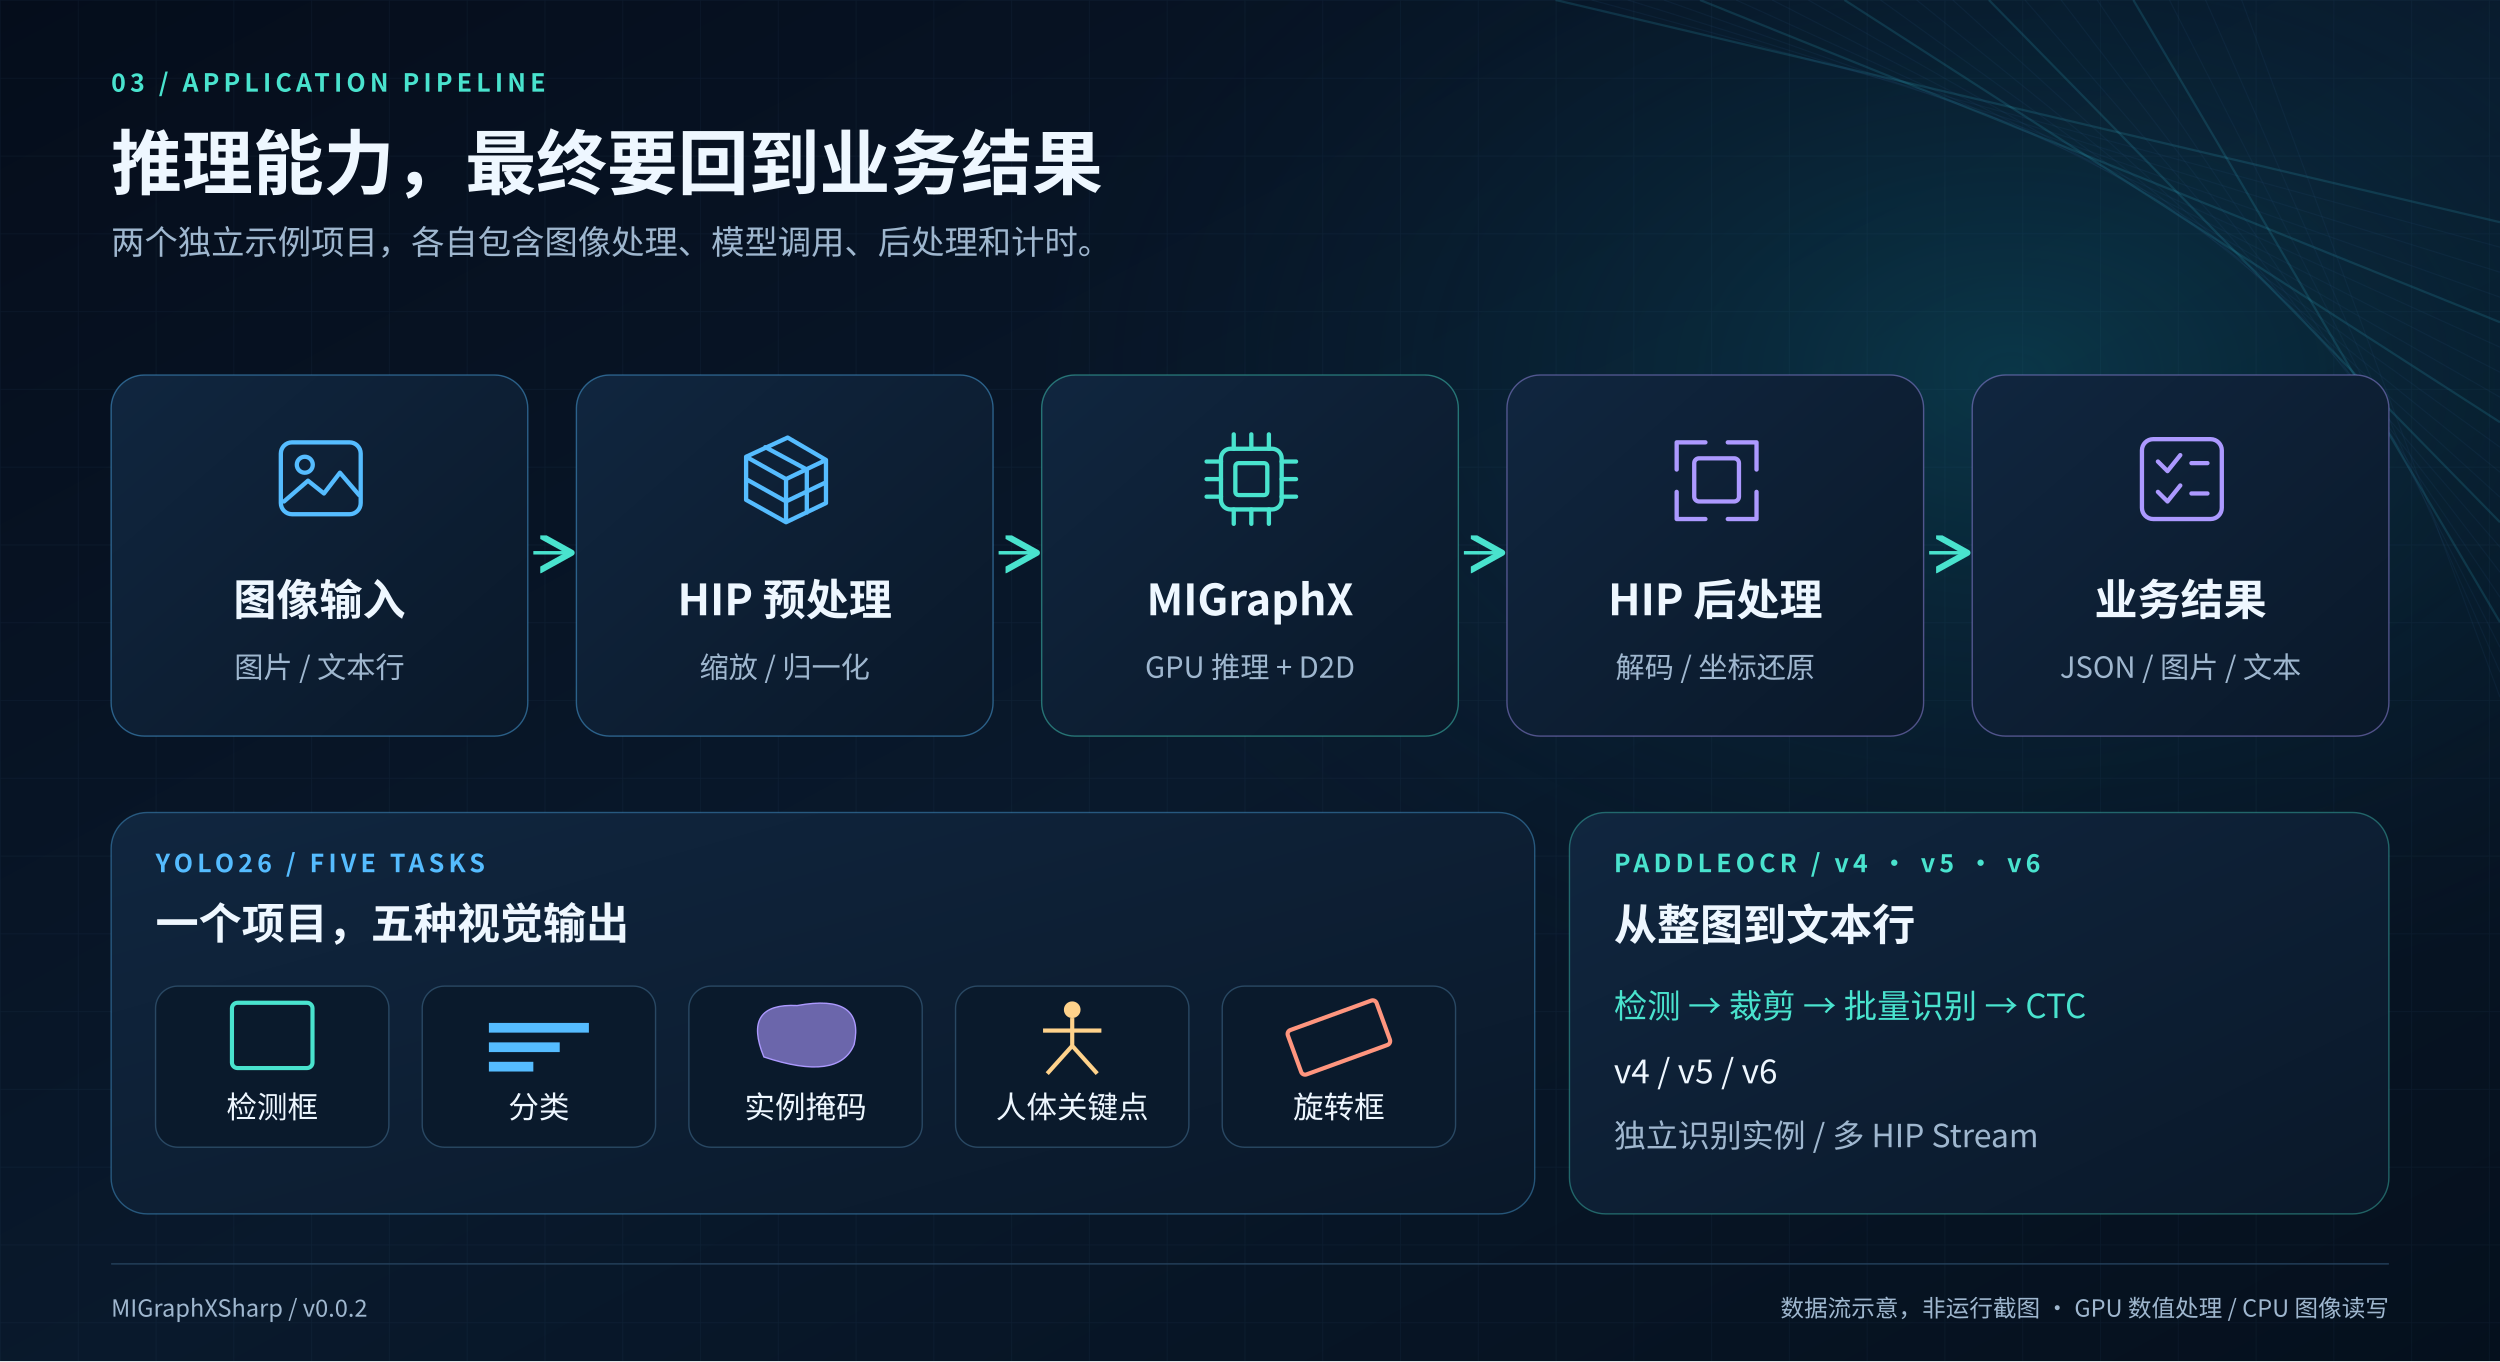
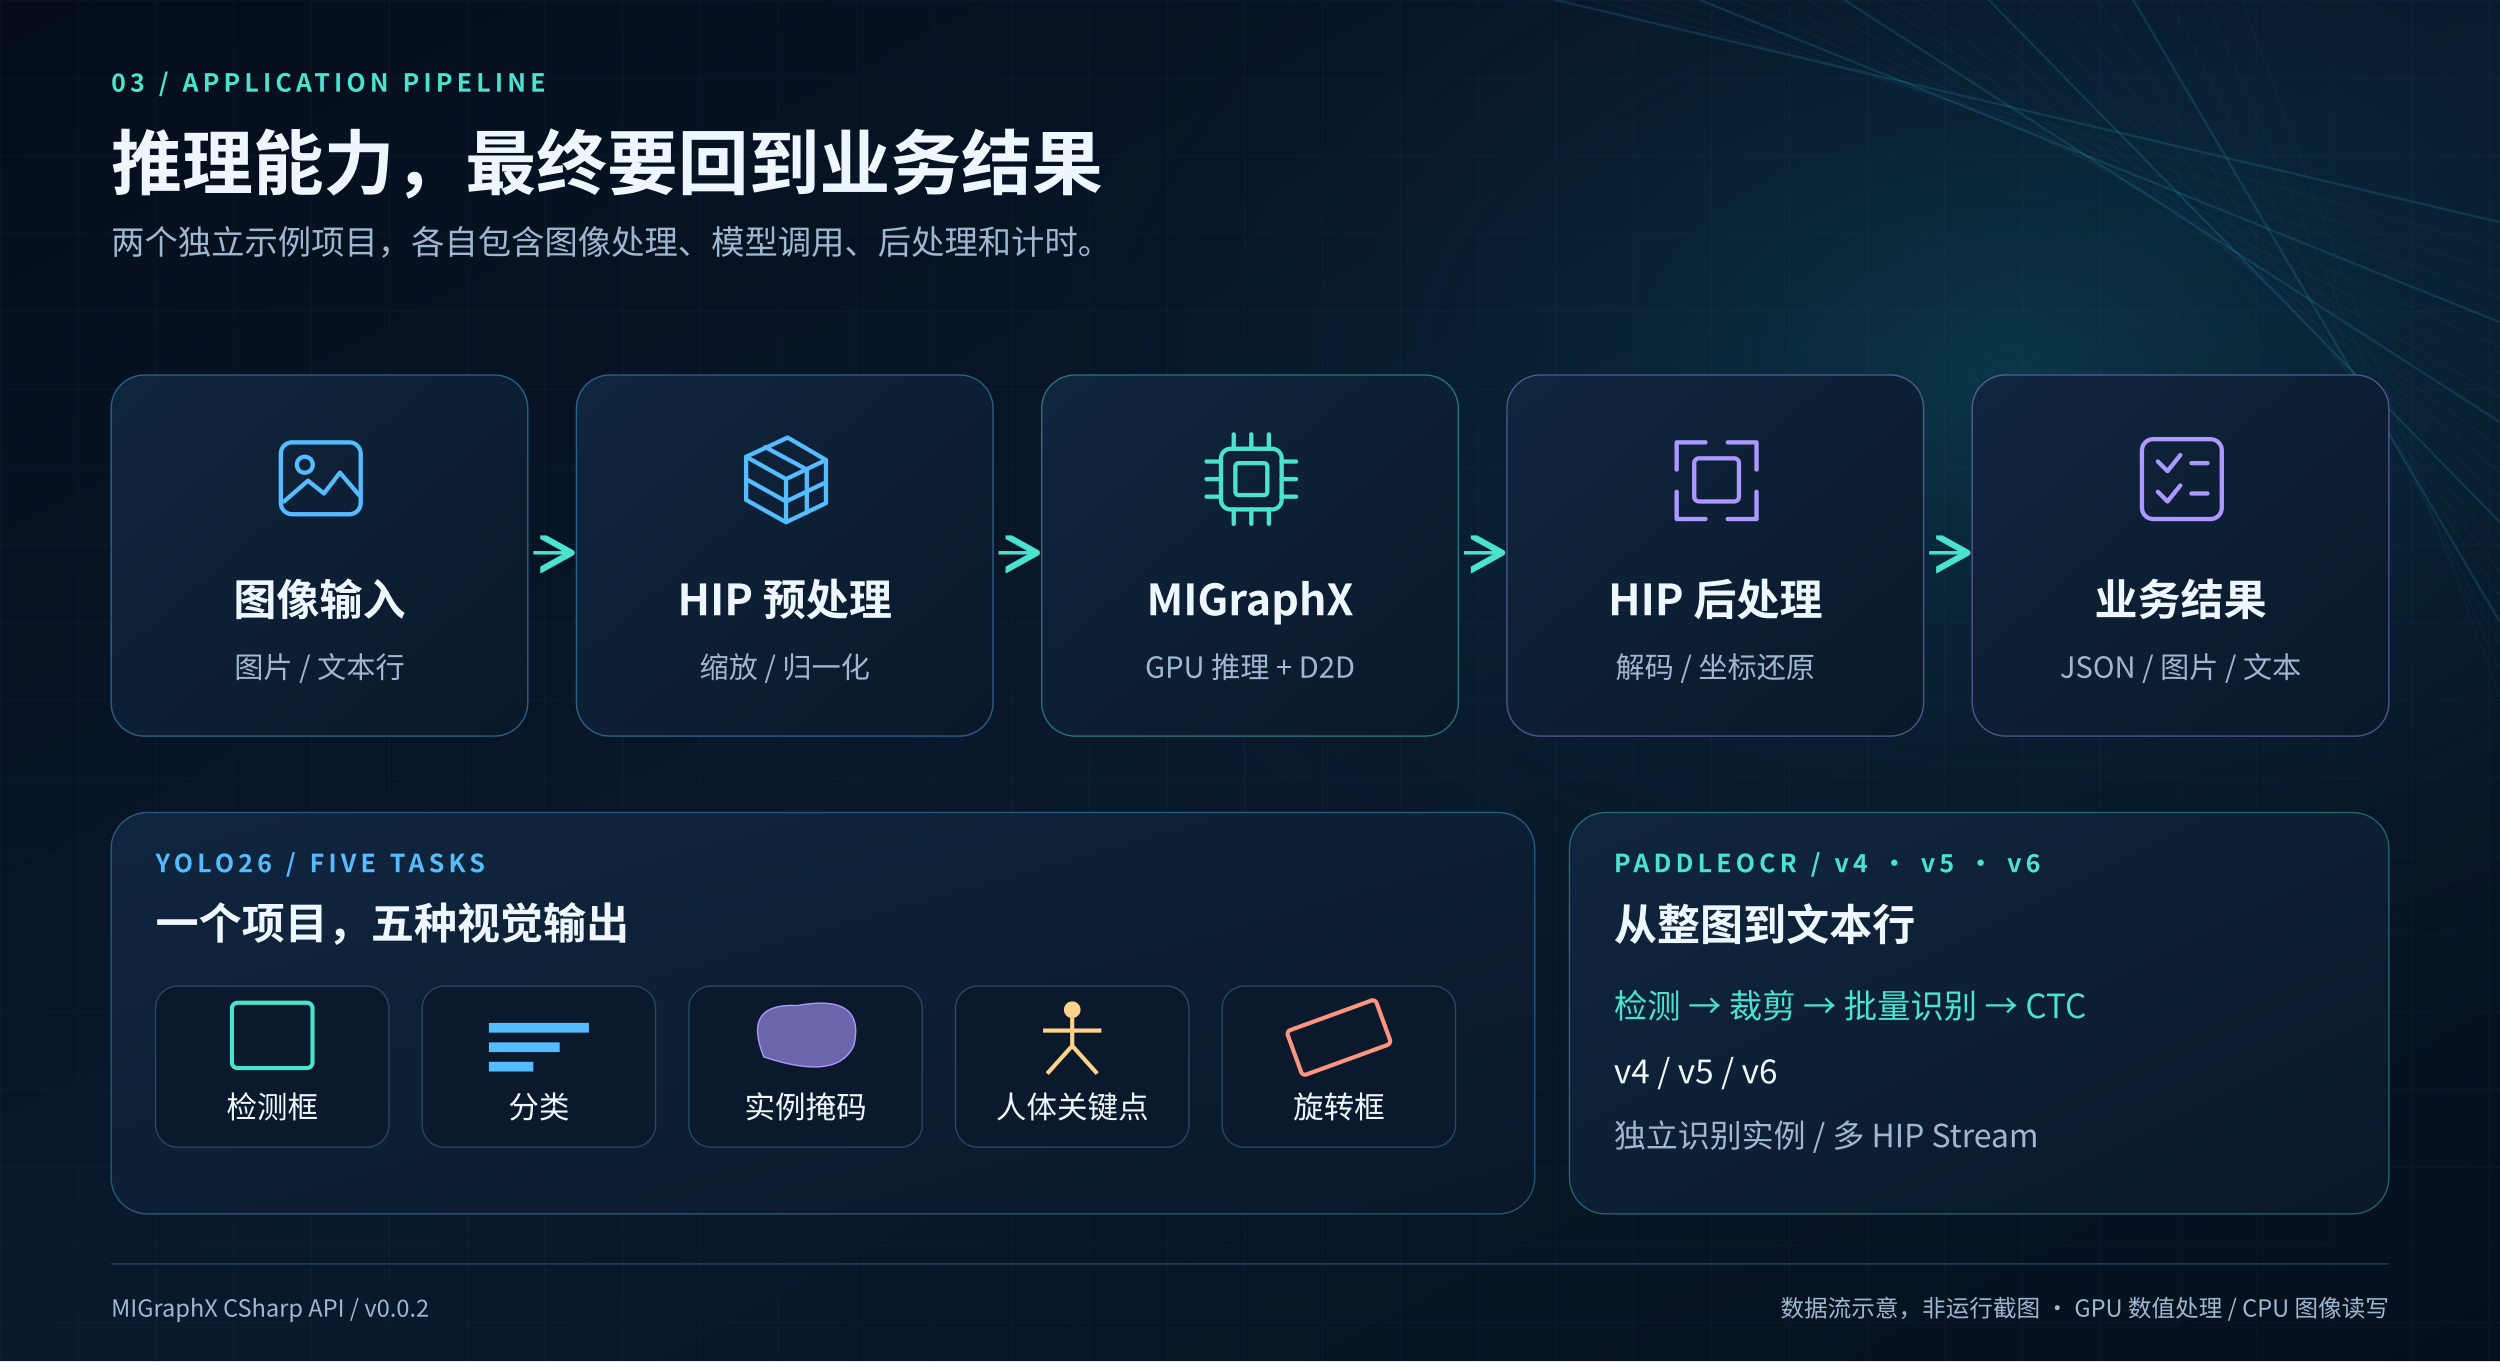
<svg xmlns="http://www.w3.org/2000/svg" width="1800" height="980" viewBox="0 0 1800 980" role="img" aria-labelledby="title desc">
  <defs>
    <linearGradient id="background" x1="0" y1="0" x2="1" y2="1">
      <stop stop-color="#050d1b" />
      <stop offset=".52" stop-color="#09192c" />
      <stop offset="1" stop-color="#05101d" />
    </linearGradient>
    <linearGradient id="card" x1="0" y1="0" x2="1" y2="1">
      <stop stop-color="#10263f" />
      <stop offset="1" stop-color="#0a1829" />
    </linearGradient>
    <linearGradient id="teal" x1="0" y1="0" x2="1" y2="0">
      <stop stop-color="#36b6eb" />
      <stop offset="1" stop-color="#64f1c5" />
    </linearGradient>
    <linearGradient id="purple" x1="0" y1="0" x2="1" y2="0">
      <stop stop-color="#7777ed" />
      <stop offset="1" stop-color="#c2a7ff" />
    </linearGradient>
    <linearGradient id="warm" x1="0" y1="0" x2="1" y2="0">
      <stop stop-color="#fe987a" />
      <stop offset="1" stop-color="#ffda96" />
    </linearGradient>
    <linearGradient id="chip" x1="0" y1="0" x2="1" y2="1">
      <stop stop-color="#1d657f" />
      <stop offset=".5" stop-color="#103856" />
      <stop offset="1" stop-color="#172f60" />
    </linearGradient>
    <radialGradient id="halo">
      <stop stop-color="#0d8694" stop-opacity=".27" />
      <stop offset="1" stop-color="#062c42" stop-opacity="0" />
    </radialGradient>
    <pattern id="grid" width="56" height="56" patternUnits="userSpaceOnUse">
      <path d="M56 0H0V56" fill="none" stroke="#77b9ef" stroke-opacity=".055" />
    </pattern>
    <filter id="glow" x="-100%" y="-100%" width="300%" height="300%">
      <feGaussianBlur stdDeviation="9" />
    </filter>
    <filter id="shadow" x="-30%" y="-50%" width="160%" height="220%">
      <feDropShadow dx="0" dy="18" stdDeviation="18" flood-color="#000817" flood-opacity=".7" />
    </filter>
    <marker id="arrow" markerWidth="12" markerHeight="12" refX="8" refY="5" orient="auto">
      <path d="M0 0L9 5L0 10" fill="none" stroke="#49e3ce" stroke-width="1.8" stroke-linecap="round" stroke-linejoin="round" />
    </marker>
    <marker id="purple-arrow" markerWidth="10" markerHeight="10" refX="8" refY="5" orient="auto">
      <path d="M0 0L9 5L0 10" fill="none" stroke="#ac99ff" stroke-width="1.8" stroke-linecap="round" stroke-linejoin="round" />
    </marker>
  </defs>
  <g font-family="Microsoft YaHei, Noto Sans CJK SC, Arial, sans-serif">
    <rect width="1800" height="980" fill="url(#background)" />
    <rect width="1800" height="980" fill="url(#grid)" />
    <ellipse cx="1450" cy="270" rx="720" ry="470" fill="url(#halo)" />
    <path d="M1120 0L1800 160" fill="none" stroke="#37c9e3" stroke-width="1.6" opacity=".15" />
    <path d="M1146 0L1800 178" fill="none" stroke="#234c77" stroke-width="0.8" opacity=".15" />
    <path d="M1172 0L1800 196" fill="none" stroke="#234c77" stroke-width="0.8" opacity=".15" />
    <path d="M1198 0L1800 214" fill="none" stroke="#234c77" stroke-width="0.8" opacity=".15" />
    <path d="M1224 0L1800 232" fill="none" stroke="#37c9e3" stroke-width="1.6" opacity=".15" />
    <path d="M1250 0L1800 250" fill="none" stroke="#234c77" stroke-width="0.8" opacity=".15" />
    <path d="M1276 0L1800 268" fill="none" stroke="#234c77" stroke-width="0.8" opacity=".15" />
    <path d="M1302 0L1800 286" fill="none" stroke="#234c77" stroke-width="0.8" opacity=".15" />
    <path d="M1328 0L1800 304" fill="none" stroke="#37c9e3" stroke-width="1.6" opacity=".15" />
    <path d="M1354 0L1800 322" fill="none" stroke="#234c77" stroke-width="0.8" opacity=".15" />
    <path d="M1380 0L1800 340" fill="none" stroke="#234c77" stroke-width="0.8" opacity=".15" />
    <path d="M1406 0L1800 358" fill="none" stroke="#234c77" stroke-width="0.8" opacity=".15" />
    <path d="M1432 0L1800 376" fill="none" stroke="#37c9e3" stroke-width="1.6" opacity=".15" />
    <path d="M1458 0L1800 394" fill="none" stroke="#234c77" stroke-width="0.8" opacity=".15" />
    <path d="M1484 0L1800 412" fill="none" stroke="#234c77" stroke-width="0.8" opacity=".15" />
    <path d="M1510 0L1800 430" fill="none" stroke="#234c77" stroke-width="0.8" opacity=".15" />
    <path d="M1536 0L1800 448" fill="none" stroke="#37c9e3" stroke-width="1.6" opacity=".15" />
    <path d="M1562 0L1800 466" fill="none" stroke="#234c77" stroke-width="0.8" opacity=".15" />
    <path d="M1588 0L1800 484" fill="none" stroke="#234c77" stroke-width="0.8" opacity=".15" />
    <path d="M1614 0L1800 502" fill="none" stroke="#234c77" stroke-width="0.8" opacity=".15" />
    <text x="80" y="66" font-size="18" fill="#49e3ce" font-weight="650" letter-spacing="3">03 / APPLICATION PIPELINE</text>
    <text x="80" y="136" font-size="51" fill="#eef7ff" font-weight="750">推理能力，最终要回到业务结果</text>
    <text x="80" y="183" font-size="24" fill="#9fb7cf" font-weight="400">两个独立示例项目，各自包含图像处理、模型调用、后处理和计时。</text>
    <rect x="80" y="270" width="300" height="260" rx="24" fill="url(#card)" stroke="#55bcff70" />
    <g transform="translate(193 307) scale(1.15)" fill="none" stroke="#55bcff" stroke-width="2.7" stroke-linecap="round" stroke-linejoin="round">
      <rect x="8" y="10" width="50" height="45" rx="7" />
      <circle cx="23" cy="24" r="5" />
      <path d="M10 47L25 34L35 42L45 29L57 43" />
    </g>
    <text x="230" y="443" font-size="31" fill="#eef7ff" font-weight="700" text-anchor="middle">图像输入</text>
    <text x="230" y="488" font-size="21" fill="#9fb7cf" font-weight="400" text-anchor="middle">图片 / 文本行</text>
    <path d="M384 398L409 398" fill="none" stroke="#49e3ce" stroke-width="2.5" marker-end="url(#arrow)" />
    <rect x="415" y="270" width="300" height="260" rx="24" fill="url(#card)" stroke="#55bcff70" />
    <g transform="translate(528 307) scale(1.15)" fill="none" stroke="#55bcff" stroke-width="2.7" stroke-linecap="round" stroke-linejoin="round">
      <path d="M8 19L34 7L58 21V48L33 60L8 46ZM8 19L33 33L58 21M33 33V60M20 13L46 27V54M8 33L33 47L58 35" />
    </g>
    <text x="565" y="443" font-size="31" fill="#eef7ff" font-weight="700" text-anchor="middle">HIP 预处理</text>
    <text x="565" y="488" font-size="21" fill="#9fb7cf" font-weight="400" text-anchor="middle">缩放 / 归一化</text>
    <path d="M719 398L744 398" fill="none" stroke="#49e3ce" stroke-width="2.5" marker-end="url(#arrow)" />
    <rect x="750" y="270" width="300" height="260" rx="24" fill="url(#card)" stroke="#49e3ce70" />
    <g transform="translate(863 307) scale(1.15)" fill="none" stroke="#49e3ce" stroke-width="2.7" stroke-linecap="round" stroke-linejoin="round">
      <rect x="14" y="14" width="38" height="38" rx="6" />
      <rect x="23" y="23" width="20" height="20" rx="2" />
      <path d="M22 5V14M33 5V14M44 5V14M22 52V61M33 52V61M44 52V61M5 22H14M5 33H14M5 44H14M52 22H61M52 33H61M52 44H61" />
    </g>
    <text x="900" y="443" font-size="31" fill="#eef7ff" font-weight="700" text-anchor="middle">MIGraphX</text>
    <text x="900" y="488" font-size="21" fill="#9fb7cf" font-weight="400" text-anchor="middle">GPU 推理 + D2D</text>
    <path d="M1054 398L1079 398" fill="none" stroke="#49e3ce" stroke-width="2.5" marker-end="url(#arrow)" />
    <rect x="1085" y="270" width="300" height="260" rx="24" fill="url(#card)" stroke="#ac99ff70" />
    <g transform="translate(1198 307) scale(1.15)" fill="none" stroke="#ac99ff" stroke-width="2.7" stroke-linecap="round" stroke-linejoin="round">
      <path d="M8 27V10H26M40 10H58V27M58 41V58H40M26 58H8V41" />
      <rect x="19" y="20" width="28" height="27" rx="3" />
    </g>
    <text x="1235" y="443" font-size="31" fill="#eef7ff" font-weight="700" text-anchor="middle">HIP 后处理</text>
    <text x="1235" y="488" font-size="21" fill="#9fb7cf" font-weight="400" text-anchor="middle">解码 / 坐标还原</text>
    <path d="M1389 398L1414 398" fill="none" stroke="#49e3ce" stroke-width="2.5" marker-end="url(#arrow)" />
    <rect x="1420" y="270" width="300" height="260" rx="24" fill="url(#card)" stroke="#ac99ff70" />
    <g transform="translate(1533 307) scale(1.15)" fill="none" stroke="#ac99ff" stroke-width="2.7" stroke-linecap="round" stroke-linejoin="round">
      <rect x="8" y="8" width="50" height="50" rx="7" />
      <path d="M18 22L24 28L32 18M39 23H49M18 41L24 47L32 37M39 42H49" />
    </g>
    <text x="1570" y="443" font-size="31" fill="#eef7ff" font-weight="700" text-anchor="middle">业务结果</text>
    <text x="1570" y="488" font-size="21" fill="#9fb7cf" font-weight="400" text-anchor="middle">JSON / 图片 / 文本</text>
    <rect x="80" y="585" width="1025" height="289" rx="26" fill="url(#card)" stroke="#55bcff60" />
    <text x="112" y="628" font-size="18" fill="#55bcff" font-weight="650" letter-spacing="3">YOLO26 / FIVE TASKS</text>
    <text x="112" y="676" font-size="31" fill="#eef7ff" font-weight="700">一个项目，五种视觉输出</text>
    <rect x="112" y="710" width="168" height="116" rx="16" fill="#0a1a2c" stroke="#294863" />
    <rect x="167" y="722" width="58" height="47" rx="4" fill="none" stroke="#49e3ce" stroke-width="3" />
    <text x="196" y="805" font-size="22" fill="#eef7ff" font-weight="500" text-anchor="middle">检测框</text>
    <rect x="304" y="710" width="168" height="116" rx="16" fill="#0a1a2c" stroke="#294863" />
    <path d="M352 740H424M352 754H403M352 768H384" stroke="#55bcff" stroke-width="7" />
    <text x="388" y="805" font-size="22" fill="#eef7ff" font-weight="500" text-anchor="middle">分类</text>
    <rect x="496" y="710" width="168" height="116" rx="16" fill="#0a1a2c" stroke="#294863" />
    <path d="M550 761Q534 722 574 724Q623 715 615 752Q604 779 550 761Z" fill="#ac99ff" fill-opacity=".6" stroke="#ac99ff" />
    <text x="580" y="805" font-size="22" fill="#eef7ff" font-weight="500" text-anchor="middle">实例掩码</text>
    <rect x="688" y="710" width="168" height="116" rx="16" fill="#0a1a2c" stroke="#294863" />
    <circle cx="772" cy="727" r="6" fill="#ffd28b" />
    <path d="M772 733V753M751 742H793M772 753L754 773M772 753L790 773" fill="none" stroke="#ffd28b" stroke-width="3" />
    <text x="772" y="805" font-size="22" fill="#eef7ff" font-weight="500" text-anchor="middle">人体关键点</text>
    <rect x="880" y="710" width="168" height="116" rx="16" fill="#0a1a2c" stroke="#294863" />
    <rect x="930" y="730" width="68" height="34" rx="3" transform="rotate(-20 964 747)" fill="none" stroke="#ff957e" stroke-width="3" />
    <text x="964" y="805" font-size="22" fill="#eef7ff" font-weight="500" text-anchor="middle">旋转框</text>
    <rect x="1130" y="585" width="590" height="289" rx="26" fill="url(#card)" stroke="#49e3ce60" />
    <text x="1162" y="628" font-size="18" fill="#49e3ce" font-weight="650" letter-spacing="3">PADDLEOCR / v4 · v5 · v6</text>
    <text x="1162" y="677" font-size="31" fill="#eef7ff" font-weight="700">从整图到文本行</text>
    <text x="1162" y="733" font-size="24" fill="#49e3ce" font-weight="400">检测 → 裁剪 → 批量识别 → CTC</text>
    <text x="1162" y="780" font-size="24" fill="#eef7ff" font-weight="400">v4 / v5 / v6</text>
    <text x="1162" y="826" font-size="23" fill="#9fb7cf" font-weight="400">独立识别实例 / 多 HIP Stream</text>
    <path d="M80 910L1720 910" fill="none" stroke="#24405b" stroke-width="1" />
-     <text x="80" y="948" font-size="17" fill="#9fb7cf" font-weight="500">MIGraphXSharp  /  v0.0.2</text>
+     <text x="80" y="948" font-size="17" fill="#9fb7cf" font-weight="500">MIGraphX CSharp API  /  v0.0.2</text>
    <text x="1720" y="948" font-size="17" fill="#9fb7cf" font-weight="400" text-anchor="end">数据流示意，非运行截图  ·  GPU 数值处理 / CPU 图像读写</text>
  </g>
</svg>
